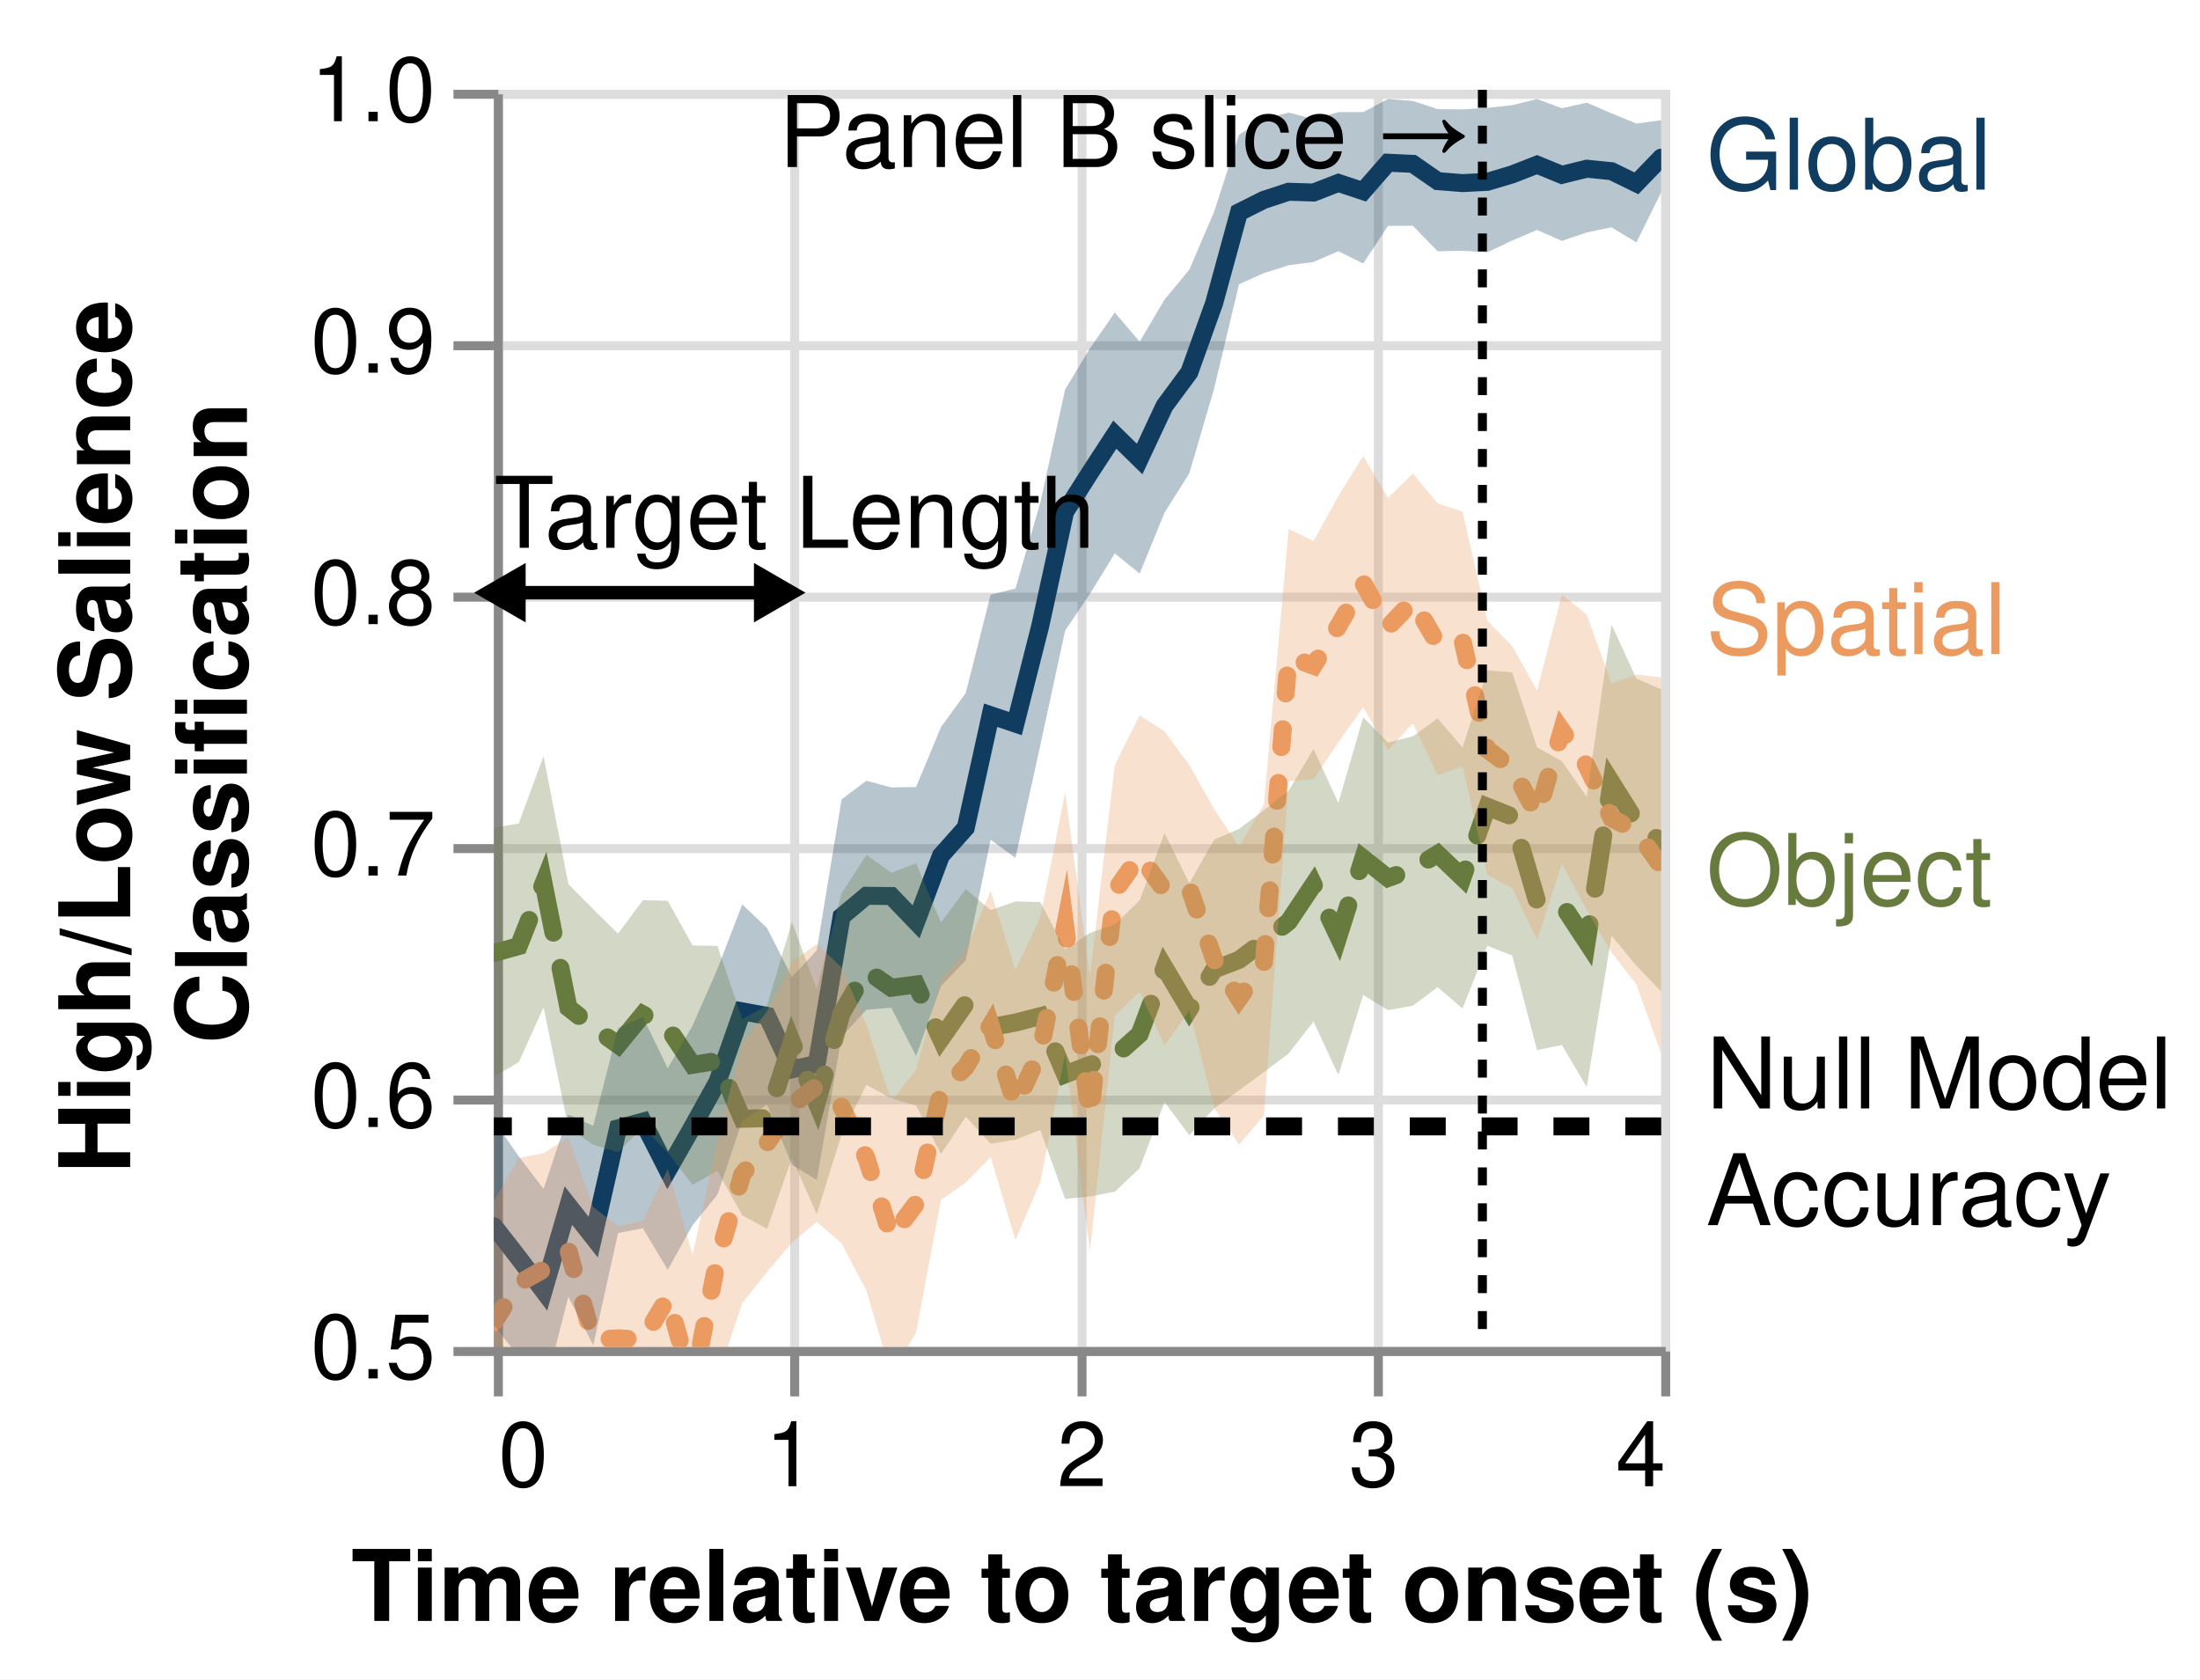
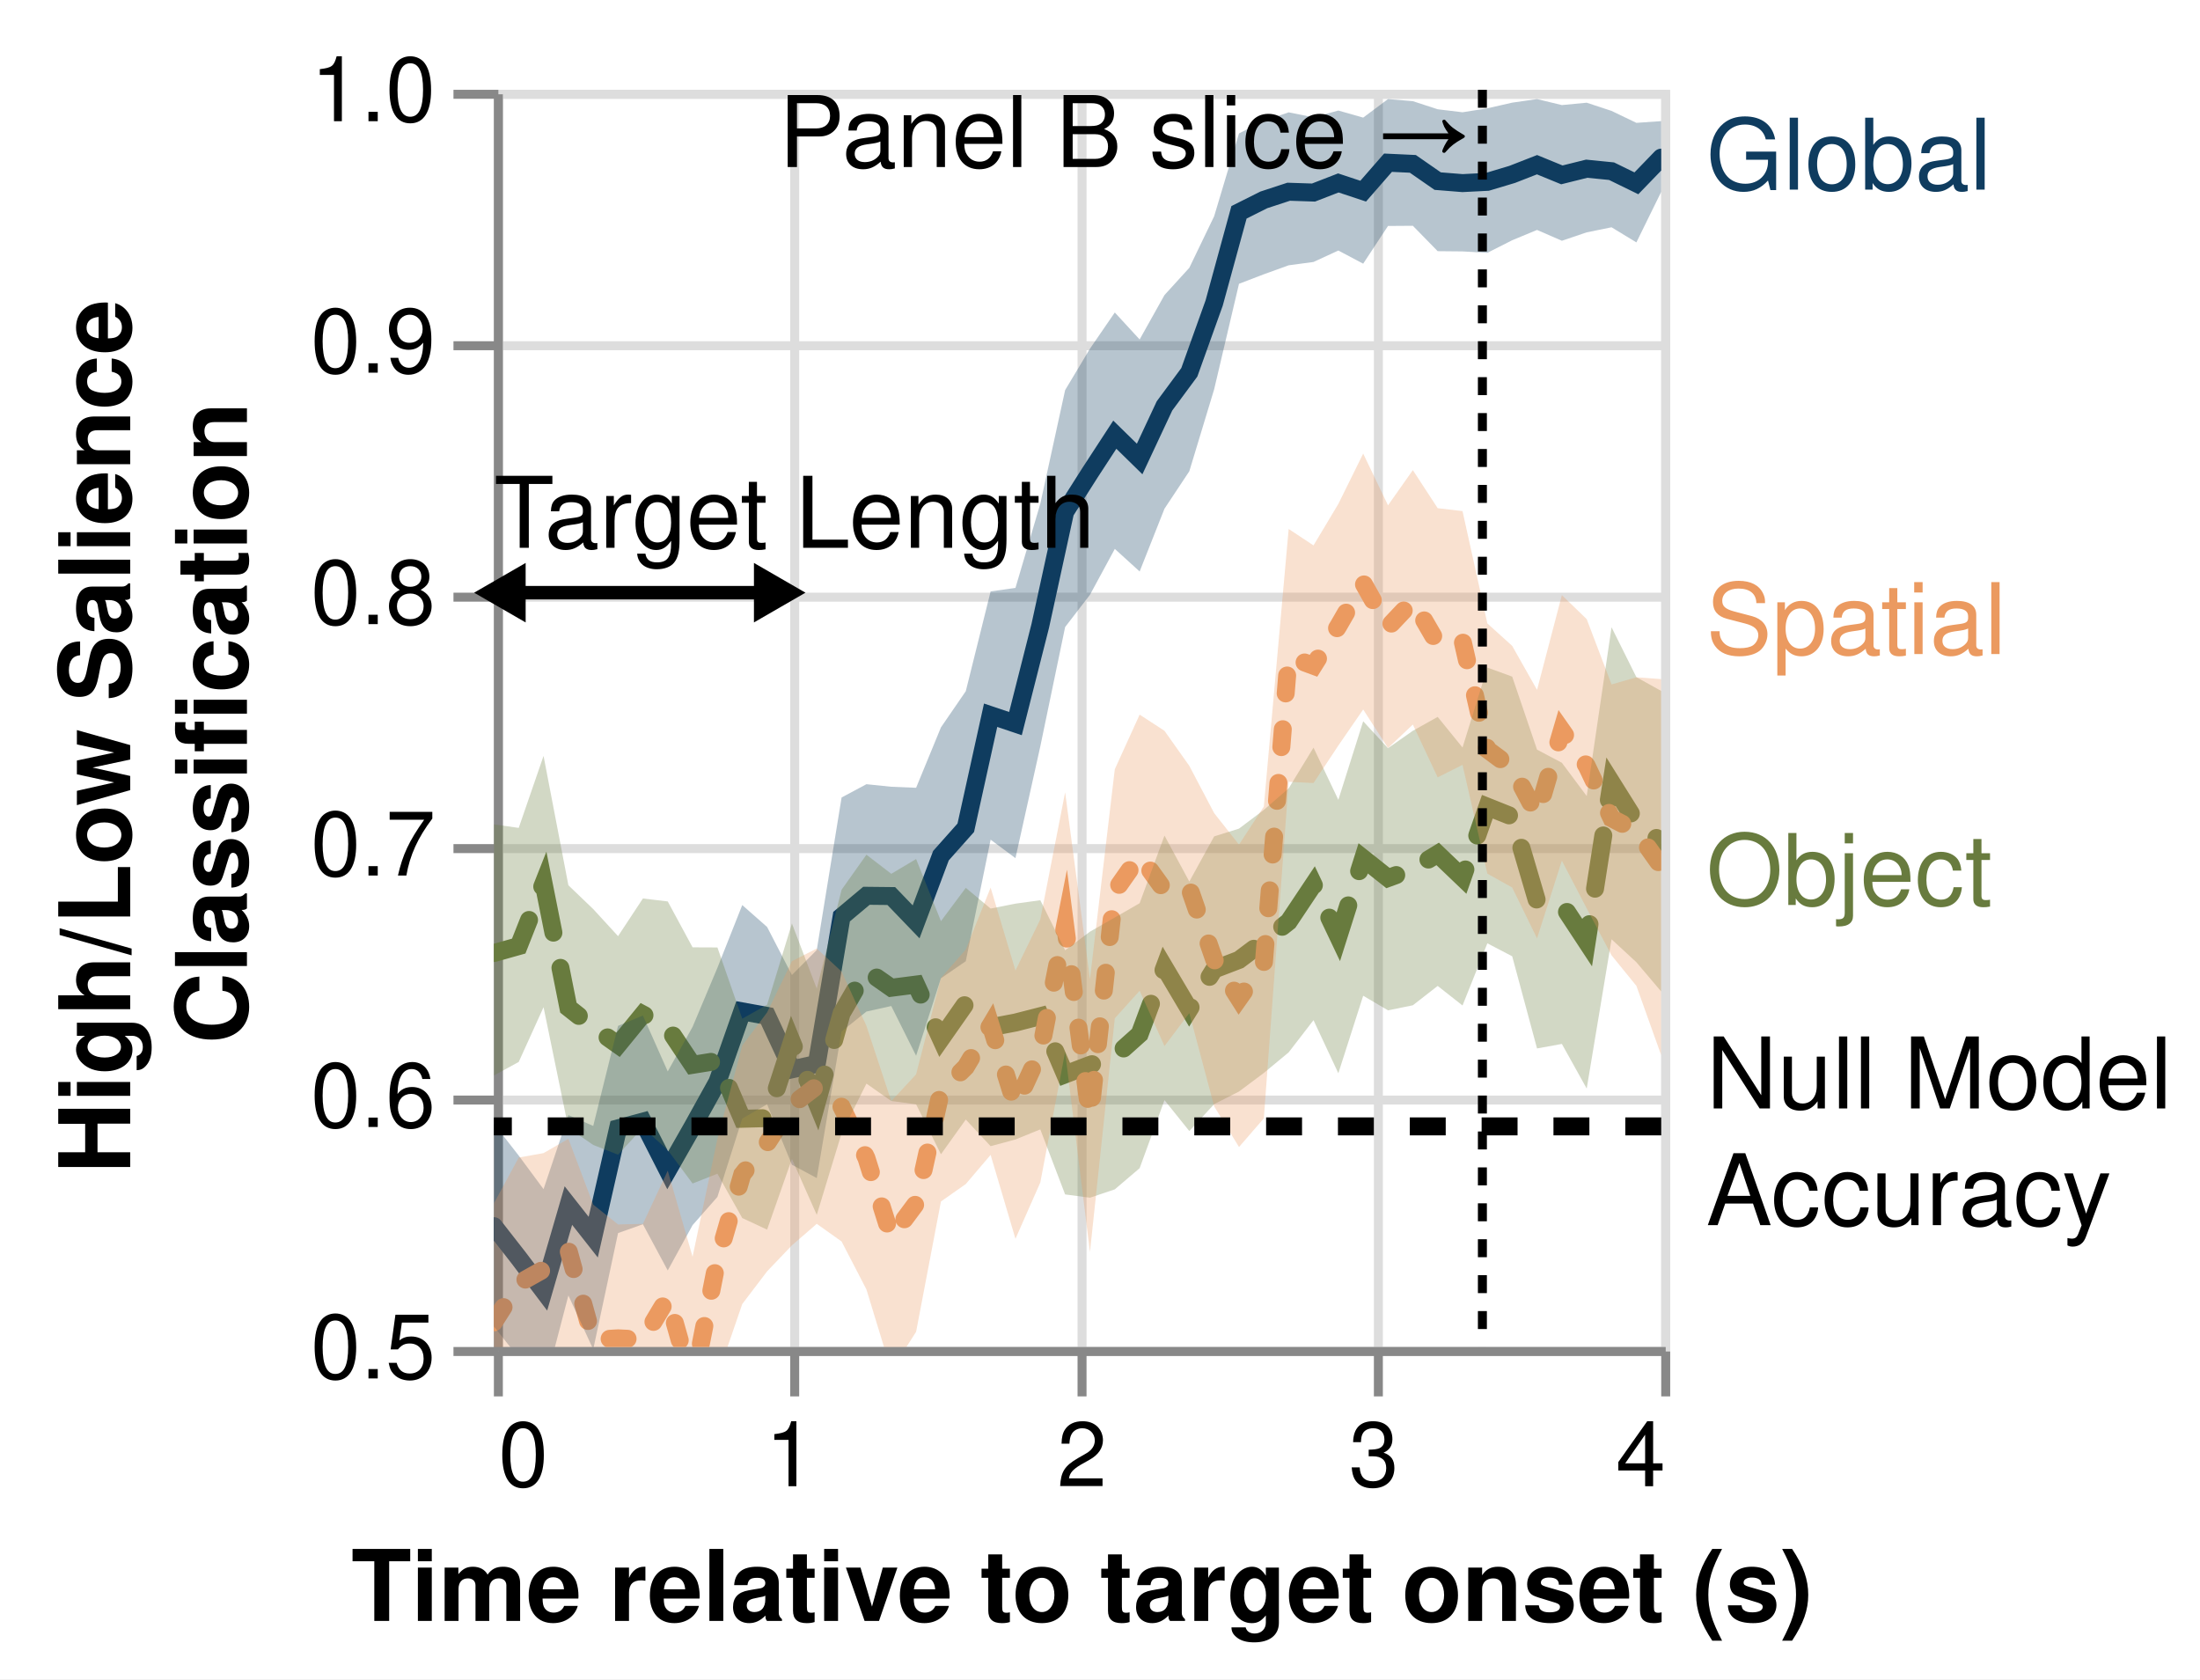
<svg xmlns="http://www.w3.org/2000/svg" class="marks" width="245" height="187" viewBox="0 0 245 187" version="1.1">
  <defs>
    <clipPath id="clip1">
      <rect x="0" y="0" width="130" height="140" />
    </clipPath>
    <clipPath id="clip2">
      <rect x="0" y="0" width="130" height="140" />
    </clipPath>
    <clipPath id="clip3">
      <rect x="0" y="0" width="130" height="140" />
    </clipPath>
    <clipPath id="clip4">
      <rect x="0" y="0" width="130" height="140" />
    </clipPath>
    <clipPath id="clip5">
      <rect x="0" y="0" width="130" height="140" />
    </clipPath>
    <clipPath id="clip6">
      <rect x="0" y="0" width="130" height="140" />
    </clipPath>
  </defs>
  <rect width="245" height="187" fill="white" />
  <g fill="none" stroke-miterlimit="10" transform="translate(55,10)">
    <g class="mark-group role-frame root" role="graphics-object" aria-roledescription="group mark container">
      <g transform="translate(0,0)">
        <path class="background" aria-hidden="true" d="M0.5,0.5h130v140h-130Z" stroke="#ddd" />
        <g>
          <g class="mark-group role-axis" aria-hidden="true">
            <g transform="translate(0.5,140.5)">
              <path class="background" aria-hidden="true" d="M0,0h0v0h0Z" pointer-events="none" />
              <g>
                <g class="mark-rule role-axis-grid" pointer-events="none">
                  <line transform="translate(0,-140)" x2="0" y2="140" stroke="#ddd" stroke-width="1" opacity="1" />
                  <line transform="translate(33,-140)" x2="0" y2="140" stroke="#ddd" stroke-width="1" opacity="1" />
                  <line transform="translate(65,-140)" x2="0" y2="140" stroke="#ddd" stroke-width="1" opacity="1" />
                  <line transform="translate(98,-140)" x2="0" y2="140" stroke="#ddd" stroke-width="1" opacity="1" />
                  <line transform="translate(130,-140)" x2="0" y2="140" stroke="#ddd" stroke-width="1" opacity="1" />
                </g>
              </g>
              <path class="foreground" aria-hidden="true" d="" pointer-events="none" display="none" />
            </g>
          </g>
          <g class="mark-group role-axis" aria-hidden="true">
            <g transform="translate(0.5,0.5)">
              <path class="background" aria-hidden="true" d="M0,0h0v0h0Z" pointer-events="none" />
              <g>
                <g class="mark-rule role-axis-grid" pointer-events="none">
                  <line transform="translate(0,140)" x2="130" y2="0" stroke="#ddd" stroke-width="1" opacity="1" />
                  <line transform="translate(0,112)" x2="130" y2="0" stroke="#ddd" stroke-width="1" opacity="1" />
                  <line transform="translate(0,84)" x2="130" y2="0" stroke="#ddd" stroke-width="1" opacity="1" />
                  <line transform="translate(0,56)" x2="130" y2="0" stroke="#ddd" stroke-width="1" opacity="1" />
                  <line transform="translate(0,28)" x2="130" y2="0" stroke="#ddd" stroke-width="1" opacity="1" />
                  <line transform="translate(0,0)" x2="130" y2="0" stroke="#ddd" stroke-width="1" opacity="1" />
                </g>
              </g>
              <path class="foreground" aria-hidden="true" d="" pointer-events="none" display="none" />
            </g>
          </g>
          <g class="mark-group role-axis" role="graphics-symbol" aria-roledescription="axis" aria-label="X-axis titled 'Time relative to target onset (s)' for a linear scale with values from 0 to 4">
            <g transform="translate(0.5,140.5)">
              <path class="background" aria-hidden="true" d="M0,0h0v0h0Z" pointer-events="none" />
              <g>
                <g class="mark-rule role-axis-tick" pointer-events="none">
                  <line transform="translate(0,0)" x2="0" y2="5" stroke="#888" stroke-width="1" opacity="1" />
                  <line transform="translate(33,0)" x2="0" y2="5" stroke="#888" stroke-width="1" opacity="1" />
                  <line transform="translate(65,0)" x2="0" y2="5" stroke="#888" stroke-width="1" opacity="1" />
                  <line transform="translate(98,0)" x2="0" y2="5" stroke="#888" stroke-width="1" opacity="1" />
                  <line transform="translate(130,0)" x2="0" y2="5" stroke="#888" stroke-width="1" opacity="1" />
                </g>
                <g class="mark-text role-axis-label" pointer-events="none">
                  <text text-anchor="start" transform="translate(0,15)" font-family="Helvetica" font-size="10px" fill="#000" opacity="1">0</text>
                  <text text-anchor="middle" transform="translate(32.5,15)" font-family="Helvetica" font-size="10px" fill="#000" opacity="1">1</text>
                  <text text-anchor="middle" transform="translate(65,15)" font-family="Helvetica" font-size="10px" fill="#000" opacity="1">2</text>
                  <text text-anchor="middle" transform="translate(97.5,15)" font-family="Helvetica" font-size="10px" fill="#000" opacity="1">3</text>
                  <text text-anchor="end" transform="translate(130,15)" font-family="Helvetica" font-size="10px" fill="#000" opacity="1">4</text>
                </g>
                <g class="mark-rule role-axis-domain" pointer-events="none">
                  <line transform="translate(0,0)" x2="130" y2="0" stroke="#888" stroke-width="1" opacity="1" />
                </g>
                <g class="mark-text role-axis-title" pointer-events="none">
                  <text text-anchor="middle" transform="translate(65,30)" font-family="Helvetica" font-size="11px" font-weight="bold" fill="#000" opacity="1">Time relative to target onset (s)</text>
                </g>
              </g>
              <path class="foreground" aria-hidden="true" d="" pointer-events="none" display="none" />
            </g>
          </g>
          <g class="mark-group role-axis" role="graphics-symbol" aria-roledescription="axis" aria-label="Y-axis titled 'High/Low Salience Classification' for a linear scale with values from 0.5 to 1.0">
            <g transform="translate(0.5,0.5)">
              <path class="background" aria-hidden="true" d="M0,0h0v0h0Z" pointer-events="none" />
              <g>
                <g class="mark-rule role-axis-tick" pointer-events="none">
                  <line transform="translate(0,140)" x2="-5" y2="0" stroke="#888" stroke-width="1" opacity="1" />
                  <line transform="translate(0,112)" x2="-5" y2="0" stroke="#888" stroke-width="1" opacity="1" />
                  <line transform="translate(0,84)" x2="-5" y2="0" stroke="#888" stroke-width="1" opacity="1" />
                  <line transform="translate(0,56)" x2="-5" y2="0" stroke="#888" stroke-width="1" opacity="1" />
                  <line transform="translate(0,28)" x2="-5" y2="0" stroke="#888" stroke-width="1" opacity="1" />
                  <line transform="translate(0,0)" x2="-5" y2="0" stroke="#888" stroke-width="1" opacity="1" />
                </g>
                <g class="mark-text role-axis-label" pointer-events="none">
                  <text text-anchor="end" transform="translate(-7,143)" font-family="Helvetica" font-size="10px" fill="#000" opacity="1">0.5</text>
                  <text text-anchor="end" transform="translate(-7,115)" font-family="Helvetica" font-size="10px" fill="#000" opacity="1">0.6</text>
                  <text text-anchor="end" transform="translate(-7,87)" font-family="Helvetica" font-size="10px" fill="#000" opacity="1">0.7</text>
                  <text text-anchor="end" transform="translate(-7,59)" font-family="Helvetica" font-size="10px" fill="#000" opacity="1">0.8</text>
                  <text text-anchor="end" transform="translate(-7,31)" font-family="Helvetica" font-size="10px" fill="#000" opacity="1">0.9</text>
                  <text text-anchor="end" transform="translate(-7,3)" font-family="Helvetica" font-size="10px" fill="#000" opacity="1">1.0</text>
                </g>
                <g class="mark-rule role-axis-domain" pointer-events="none">
                  <line transform="translate(0,140)" x2="0" y2="-140" stroke="#888" stroke-width="1" opacity="1" />
                </g>
                <g class="mark-text role-axis-title" pointer-events="none">
                  <text text-anchor="middle" transform="translate(-39,70) rotate(-90) translate(0,-2)" font-family="Helvetica" font-size="11px" font-weight="bold" fill="#000" opacity="1">
                    <tspan>High/Low Salience</tspan>
                    <tspan x="0" dy="13">Classification</tspan>
                  </text>
                </g>
              </g>
              <path class="foreground" aria-hidden="true" d="" pointer-events="none" display="none" />
            </g>
          </g>
          <g class="mark-group role-scope layer_0_layer_0_pathgroup" role="graphics-object" aria-roledescription="group mark container">
            <g transform="translate(0,0)">
              <path class="background" aria-hidden="true" d="M0,0h130v140h-130Z" />
              <g>
                <g class="mark-line role-mark layer_0_layer_0_marks" clip-path="url(#clip1)" role="graphics-object" aria-roledescription="line mark container">
                  <path aria-label="condition: global; Time relative to target onset (s): 0; High/Low Salience, Classification: 0.548062899508" role="graphics-symbol" aria-roledescription="line mark" d="M0,126.542L2.766,130.087L5.532,133.751L8.298,124.249L11.064,127.766L13.83,115.649L16.596,114.901L19.362,120.328L22.128,115.474L24.894,110.484L27.66,102.627L30.426,103.132L33.191,109.08L35.957,108.476L38.723,92.073L41.489,89.753L44.255,89.782L47.021,92.656L49.787,85.286L52.553,82.177L55.319,69.648L58.085,70.579L60.851,59.677L63.617,47L66.383,42.647L69.149,38.405L71.915,41.113L74.681,35.202L77.447,31.46L80.213,23.745L82.979,13.643L85.745,12.258L88.511,11.351L91.277,11.442L94.043,10.371L96.809,11.287L99.574,8.119L102.34,8.248L105.106,10.168L107.872,10.391L110.638,10.249L113.404,9.42L116.17,8.34L118.936,9.474L121.702,8.786L124.468,9.063L127.234,10.414L130,7.553" stroke="#0F3C5F" stroke-width="2" stroke-linecap="round" stroke-dasharray="1,0" />
                </g>
              </g>
              <path class="foreground" aria-hidden="true" d="" display="none" />
            </g>
            <g transform="translate(0,0)">
              <path class="background" aria-hidden="true" d="M0,0h130v140h-130Z" />
              <g>
                <g class="mark-line role-mark layer_0_layer_0_marks" clip-path="url(#clip2)" role="graphics-object" aria-roledescription="line mark container">
                  <path aria-label="condition: object; Time relative to target onset (s): 0; High/Low Salience, Classification: 0.656671161179" role="graphics-symbol" aria-roledescription="line mark" d="M0,96.132L2.766,95.353L5.532,88.36L8.298,102.212L11.064,104.396L13.83,106.348L16.596,102.961L19.362,104.435L22.128,108.58L24.894,108.136L27.66,114.585L30.426,114.513L33.191,106.022L35.957,112.795L38.723,102.847L41.489,98.059L44.255,99.996L47.021,99.64L49.787,105.69L52.553,101.74L55.319,104.396L58.085,103.87L60.851,103.162L63.617,109.642L66.383,108.586L69.149,107.632L71.915,105.157L74.681,97.733L77.447,102.397L80.213,97.954L82.979,96.895L85.745,94.821L88.511,92.633L91.277,88.487L94.043,94.306L96.809,85.585L99.574,87.779L102.34,86.769L105.106,85.091L107.872,87.736L110.638,79.835L113.404,80.938L116.17,90.332L118.936,90.69L121.702,94.895L124.468,77.153L127.234,81.569L130,83.73" stroke="#687B3E" stroke-width="2" stroke-linecap="round" stroke-dasharray="6,4" />
                </g>
              </g>
              <path class="foreground" aria-hidden="true" d="" display="none" />
            </g>
            <g transform="translate(0,0)">
              <path class="background" aria-hidden="true" d="M0,0h130v140h-130Z" />
              <g>
                <g class="mark-line role-mark layer_0_layer_0_marks" clip-path="url(#clip3)" role="graphics-object" aria-roledescription="line mark container">
                  <path aria-label="condition: spatial; Time relative to target onset (s): 0; High/Low Salience, Classification: 0.509820726404" role="graphics-symbol" aria-roledescription="line mark" d="M0,137.25L2.766,132.912L5.532,131.358L8.298,129.216L11.064,139.194L13.83,139.034L16.596,139.168L19.362,134.536L22.128,144.29L24.894,130.313L27.66,120.791L30.426,117.307L33.191,113.058L35.957,110.938L38.723,113.254L41.489,118.964L44.255,127.733L47.021,124.02L49.787,111.563L52.553,108.815L55.319,104.168L58.085,113.086L60.851,107.065L63.617,93.042L66.383,114.29L69.149,89.228L71.915,85.293L74.681,89.137L77.447,88.901L80.213,96.846L82.979,101.198L85.745,97.281L88.511,63.118L91.277,64.138L94.043,59.722L96.809,54.92L99.574,59.837L102.34,56.911L105.106,61.683L107.872,61.359L110.638,73.463L113.404,75.518L116.17,80.758L118.936,71.342L121.702,75.283L124.468,81.12L127.234,82.55L130,86.454" stroke="#EB9A60" stroke-width="2" stroke-linecap="round" stroke-dasharray="2,4" />
                </g>
              </g>
              <path class="foreground" aria-hidden="true" d="" display="none" />
            </g>
          </g>
          <g class="mark-group role-scope layer_0_layer_1_layer_0_pathgroup" role="graphics-object" aria-roledescription="group mark container">
            <g transform="translate(0,0)">
              <path class="background" aria-hidden="true" d="M0,0h130v140h-130Z" />
              <g>
                <g class="mark-area role-mark layer_0_layer_1_layer_0_marks" clip-path="url(#clip4)" role="graphics-object" aria-roledescription="area mark container">
-                   <path aria-label="High/Low Salience, Classification: 0.508712867392; upper_lower: 0.590026072712; condition: global; winstart: 0; upper: 0.590026072712; lower: 0.508712867392" role="graphics-symbol" aria-roledescription="errorband" d="M0,137.56L2.766,141.092L5.532,145.177L8.298,134.404L11.064,139.812L13.83,127.301L16.596,126.783L19.362,131.412L22.128,126.437L24.894,123.048L27.66,114.808L30.426,113.008L33.191,119.698L35.957,121.402L38.723,105.446L41.489,102.442L44.255,102.22L47.021,107.596L49.787,99.823L52.553,96.942L55.319,83.503L58.085,85.537L60.851,72.997L63.617,60.218L66.383,56.119L69.149,51.626L71.915,53.871L74.681,47.099L77.447,42.707L80.213,33.253L82.979,21.656L85.745,20.417L88.511,19.537L91.277,19.173L94.043,17.977L96.809,19.337L99.574,15.156L102.34,15.136L105.106,17.981L107.872,17.923L110.638,18.098L113.404,16.785L116.17,15.602L118.936,16.822L121.702,15.882L124.468,15.315L127.234,16.991L130,11.411L130,3.385L127.234,3.761L124.468,2.622L121.702,1.432L118.936,2.057L116.17,1.031L113.404,1.719L110.638,2.008L107.872,2.187L105.106,2.151L102.34,1.242L99.574,1.032L96.809,2.48L94.043,2.489L91.277,3.263L88.511,2.535L85.745,3.245L82.979,5.003L80.213,13.577L77.447,20.029L74.681,23.372L71.915,28.051L69.149,24.799L66.383,28.787L63.617,33.371L60.851,45.981L58.085,55.532L55.319,56.222L52.553,67.167L49.787,70.982L47.021,77.64L44.255,77.689L41.489,76.944L38.723,79.017L35.957,95.823L33.191,98.812L30.426,93.346L27.66,90.714L24.894,97.907L22.128,104.203L19.362,108.959L16.596,103.251L13.83,104.462L11.064,115.376L8.298,114.11L5.532,122.398L2.766,118.766L0,114.793Z" fill="#0F3C5F" opacity="0.3" />
+                   <path aria-label="High/Low Salience, Classification: 0.508165114775; upper_lower: 0.588799611239; condition: global; winstart: 0; upper: 0.588799611239; lower: 0.508165114775" role="graphics-symbol" aria-roledescription="errorband" d="M0,137.714L2.766,141.195L5.532,144.846L8.298,134.263L11.064,140.262L13.83,127.314L16.596,126.331L19.362,131.478L22.128,126.43L24.894,123.288L27.66,114.566L30.426,112.97L33.191,119.704L35.957,121.187L38.723,104.864L41.489,102.645L44.255,102.029L47.021,107.565L49.787,98.942L52.553,97.039L55.319,83.503L58.085,85.561L60.851,73.122L63.617,59.825L66.383,56.235L69.149,51.125L71.915,53.639L74.681,46.648L77.447,42.478L80.213,33.35L82.979,21.604L85.745,20.543L88.511,19.543L91.277,19.173L94.043,17.899L96.809,19.363L99.574,15.163L102.34,15.143L105.106,17.971L107.872,17.997L110.638,18.155L113.404,16.752L116.17,15.605L118.936,16.81L121.702,15.873L124.468,15.311L127.234,16.993L130,11.358L130,3.489L127.234,3.68L124.468,2.35L121.702,1.437L118.936,1.701L116.17,1.033L113.404,1.431L110.638,2.061L107.872,2.502L105.106,2.168L102.34,1.266L99.574,1.032L96.809,3.096L94.043,2.31L91.277,3.067L88.511,2.51L85.745,3.456L82.979,4.857L80.213,14.08L77.447,19.822L74.681,22.858L71.915,27.802L69.149,24.797L66.383,28.828L63.617,33.44L60.851,46.099L58.085,55.469L55.319,55.858L52.553,66.971L49.787,71L47.021,77.726L44.255,77.612L41.489,77.327L38.723,78.808L35.957,95.795L33.191,98.571L30.426,93.224L27.66,90.788L24.894,97.77L22.128,104.351L19.362,109.312L16.596,103.087L13.83,104.238L11.064,115.381L8.298,114.175L5.532,122.421L2.766,118.685L0,115.136Z" fill="#0F3C5F" opacity="0.3" />
                </g>
              </g>
              <path class="foreground" aria-hidden="true" d="" display="none" />
            </g>
            <g transform="translate(0,0)">
              <path class="background" aria-hidden="true" d="M0,0h130v140h-130Z" />
              <g>
                <g class="mark-area role-mark layer_0_layer_1_layer_0_marks" clip-path="url(#clip5)" role="graphics-object" aria-roledescription="area mark container">
-                   <path aria-label="High/Low Salience, Classification: 0.607504874483; upper_lower: 0.706547599226; condition: object; winstart: 0; upper: 0.706547599226; lower: 0.607504874483" role="graphics-symbol" aria-roledescription="errorband" d="M0,109.899L2.766,108.284L5.532,102.182L8.298,115.562L11.064,117.489L13.83,118.316L16.596,115.541L19.362,118.367L22.128,121.941L24.894,120.389L27.66,125.332L30.426,126.842L33.191,118.956L35.957,125.205L38.723,116.339L41.489,110.801L44.255,112.329L47.021,113.121L49.787,118.513L52.553,114.348L55.319,117.368L58.085,116.915L60.851,115.833L63.617,123.51L66.383,123.237L69.149,122.704L71.915,120.1L74.681,112.741L77.447,116.417L80.213,113.424L82.979,111.435L85.745,109.394L88.511,107.311L91.277,103.744L94.043,109.711L96.809,100.8L99.574,102.494L102.34,101.984L105.106,99.929L107.872,102.307L110.638,95.32L113.404,96.406L116.17,106.928L118.936,106.374L121.702,111.048L124.468,94.205L127.234,97.539L130,100.434L130,66.756L127.234,65.574L124.468,59.56L121.702,78.726L118.936,74.758L116.17,73.225L113.404,64.883L110.638,64.651L107.872,73.24L105.106,70L102.34,71.995L99.574,72.687L96.809,69.892L94.043,79.409L91.277,73.412L88.511,78.043L85.745,80.238L82.979,82.306L80.213,83.505L77.447,88.356L74.681,82.767L71.915,90.264L69.149,92.958L66.383,93.883L63.617,95.723L60.851,90.461L58.085,90.382L55.319,91.36L52.553,88.999L49.787,92.739L47.021,86.149L44.255,87.178L41.489,85.203L38.723,89.479L35.957,100.145L33.191,92.668L30.426,101.945L27.66,103.496L24.894,95.342L22.128,95.282L19.362,90.313L16.596,90.242L13.83,93.967L11.064,91.248L8.298,88.443L5.532,74.196L2.766,81.702L0,82.167Z" fill="#687B3E" opacity="0.3" />
+                   <path aria-label="High/Low Salience, Classification: 0.607976838496; upper_lower: 0.707864376541; condition: object; winstart: 0; upper: 0.707864376541; lower: 0.607976838496" role="graphics-symbol" aria-roledescription="errorband" d="M0,109.766L2.766,108.257L5.532,102.162L8.298,115.604L11.064,117.499L13.83,118.588L16.596,115.568L19.362,118.073L22.128,121.794L24.894,120.706L27.66,125.639L30.426,126.93L33.191,119.06L35.957,125.285L38.723,116.206L41.489,110.668L44.255,112.605L47.021,112.977L49.787,118.537L52.553,114.67L55.319,117.637L58.085,116.89L60.851,115.767L63.617,123.009L66.383,123.374L69.149,122.444L71.915,120.087L74.681,112.509L77.447,115.952L80.213,112.956L82.979,111.55L85.745,109.483L88.511,107.188L91.277,103.602L94.043,109.516L96.809,100.883L99.574,102.51L102.34,101.946L105.106,99.791L107.872,101.969L110.638,95.046L113.404,96.49L116.17,106.752L118.936,106.251L121.702,111.22L124.468,94.597L127.234,97.153L130,100.416L130,66.945L127.234,65.407L124.468,59.85L121.702,78.646L118.936,74.941L116.17,73.477L113.404,65.349L110.638,64.338L107.872,73.242L105.106,69.833L102.34,71.378L99.574,73.318L96.809,70.32L94.043,79.069L91.277,73.256L88.511,77.79L85.745,80.19L82.979,82.274L80.213,83.14L77.447,88.17L74.681,83.05L71.915,90.58L69.149,92.173L66.383,93.748L63.617,95.818L60.851,90.248L58.085,90.628L55.319,91.176L52.553,88.867L49.787,92.576L47.021,85.661L44.255,87.305L41.489,85.178L38.723,89.079L35.957,100.089L33.191,92.835L30.426,101.885L27.66,103.439L24.894,95.506L22.128,95.494L19.362,90.382L16.596,90.054L13.83,94.248L11.064,91.234L8.298,88.582L5.532,74.178L2.766,82.193L0,81.798Z" fill="#687B3E" opacity="0.3" />
                </g>
              </g>
              <path class="foreground" aria-hidden="true" d="" display="none" />
            </g>
            <g transform="translate(0,0)">
              <path class="background" aria-hidden="true" d="M0,0h130v140h-130Z" />
              <g>
                <g class="mark-area role-mark layer_0_layer_1_layer_0_marks" clip-path="url(#clip6)" role="graphics-object" aria-roledescription="area mark container">
-                   <path aria-label="High/Low Salience, Classification: 0.462266283438; upper_lower: 0.557922796045; condition: spatial; winstart: 0; upper: 0.557922796045; lower: 0.462266283438" role="graphics-symbol" aria-roledescription="errorband" d="M0,150.565L2.766,146.749L5.532,144.162L8.298,141.452L11.064,153.977L13.83,151.645L16.596,152.434L19.362,148.36L22.128,158.622L24.894,143.405L27.66,135.112L30.426,131.633L33.191,128.386L35.957,126.064L38.723,128.452L41.489,133.737L44.255,143.142L47.021,138.372L49.787,123.621L52.553,121.691L55.319,118.843L58.085,128.094L60.851,121.627L63.617,107.352L66.383,129.33L69.149,103.102L71.915,100.434L74.681,106.431L77.447,102.535L80.213,113.392L82.979,117.458L85.745,114.258L88.511,76.997L91.277,76.771L94.043,72.669L96.809,68.739L99.574,73.543L102.34,70.542L105.106,76.342L107.872,75.344L110.638,87.411L113.404,88.93L116.17,94.639L118.936,86.195L121.702,91.337L124.468,96.06L127.234,99.613L130,107.361L130,65.43L127.234,65.125L124.468,66.104L121.702,58.428L118.936,56.22L116.17,66.903L113.404,61.943L110.638,59.118L107.872,46.958L105.106,46.059L102.34,42.729L99.574,45.439L96.809,40.78L94.043,45.233L91.277,50.244L88.511,48.906L85.745,79.613L82.979,84.276L80.213,80.101L77.447,75.191L74.681,71.441L71.915,69.66L69.149,75.19L66.383,98.698L63.617,78.263L60.851,92.151L58.085,98L55.319,89.214L52.553,95.782L49.787,99.064L47.021,109.117L44.255,112.602L41.489,104.153L38.723,97.736L35.957,95.112L33.191,97.122L30.426,102.633L27.66,106.109L24.894,116.93L22.128,129.746L19.362,120.166L16.596,125.917L13.83,126.544L11.064,124.42L8.298,116.637L5.532,118.417L2.766,118.96L0,123.782Z" fill="#EB9A60" opacity="0.3" />
+                   <path aria-label="High/Low Salience, Classification: 0.462361721035; upper_lower: 0.557085431312; condition: spatial; winstart: 0; upper: 0.557085431312; lower: 0.462361721035" role="graphics-symbol" aria-roledescription="errorband" d="M0,150.539L2.766,146.933L5.532,144.634L8.298,141.865L11.064,153.683L13.83,151.499L16.596,152.04L19.362,148.375L22.128,158.518L24.894,143.276L27.66,135.213L30.426,131.576L33.191,128.678L35.957,126.282L38.723,128.249L41.489,133.589L44.255,142.647L47.021,138.303L49.787,123.795L52.553,121.852L55.319,118.605L58.085,127.95L60.851,121.683L63.617,107.146L66.383,129.413L69.149,103.394L71.915,100.326L74.681,106.49L77.447,102.819L80.213,113.192L82.979,117.73L85.745,114.54L88.511,77.056L91.277,77.199L94.043,73.021L96.809,69.006L99.574,73.298L102.34,70.683L105.106,76.563L107.872,75.17L110.638,87.287L113.404,88.833L116.17,94.491L118.936,85.843L121.702,91.157L124.468,96.381L127.234,99.785L130,107.515L130,65.622L127.234,65.424L124.468,66.218L121.702,58.948L118.936,56.27L116.17,66.822L113.404,61.924L110.638,59.426L107.872,46.916L105.106,46.591L102.34,42.352L99.574,46.273L96.809,40.511L94.043,46.117L91.277,50.736L88.511,48.908L85.745,79.818L82.979,84.055L80.213,80.548L77.447,75.286L74.681,71.382L71.915,69.58L69.149,75.662L66.383,99.033L63.617,78.235L60.851,92.385L58.085,98.078L55.319,88.844L52.553,95.74L49.787,98.897L47.021,109.639L44.255,112.623L41.489,104.244L38.723,98.191L35.957,95.626L33.191,97.039L30.426,102.741L27.66,106.431L24.894,116.816L22.128,129.951L19.362,120.363L16.596,126.29L13.83,126.35L11.064,124.144L8.298,116.815L5.532,118.409L2.766,118.903L0,124.016Z" fill="#EB9A60" opacity="0.3" />
                </g>
              </g>
              <path class="foreground" aria-hidden="true" d="" display="none" />
            </g>
          </g>
          <g class="mark-text role-mark layer_0_layer_2_marks" role="graphics-object" aria-roledescription="text mark container">
            <text aria-label="condition: global; Mean of value: 0.971004578632; condition_label: Global" role="graphics-symbol" aria-roledescription="text mark" text-anchor="start" transform="translate(135,11.11872)" font-family="Helvetica" font-size="11px" fill="#0F3C5F">Global</text>
            <text aria-label="condition: object; Mean of value: 0.686503733299; condition_label: Object" role="graphics-symbol" aria-roledescription="text mark" text-anchor="start" transform="translate(135,90.77895)" font-family="Helvetica" font-size="11px" fill="#687B3E">Object</text>
            <text aria-label="condition: spatial; Mean of value: 0.78629807108; condition_label: Spatial" role="graphics-symbol" aria-roledescription="text mark" text-anchor="start" transform="translate(135,62.83654)" font-family="Helvetica" font-size="11px" fill="#EB9A60">Spatial</text>
          </g>
          <g class="mark-rule role-mark layer_0_layer_3_layer_0_marks" role="graphics-object" aria-roledescription="rule mark container">
            <line aria-label="Mean of best: 3.38723404255" role="graphics-symbol" aria-roledescription="rule mark" transform="translate(110.0851,0)" x2="0" y2="140" stroke="black" stroke-dasharray="2,2" />
          </g>
          <g class="mark-text role-mark layer_0_layer_4_layer_0_marks" role="graphics-object" aria-roledescription="text mark container">
            <text text-anchor="end" transform="translate(109.0851,8.6)" font-family="Helvetica" font-size="11px" fill="black">Panel B slice →</text>
          </g>
          <g class="mark-text role-mark layer_0_layer_5_layer_0_marks" role="graphics-object" aria-roledescription="text mark container">
            <text text-anchor="start" transform="translate(135,113.4318)" font-family="Helvetica" font-size="11px" fill="black">
              <tspan>Null Model</tspan>
              <tspan x="0" dy="13">Accuracy</tspan>
            </text>
          </g>
          <g class="mark-rule role-mark layer_0_layer_6_layer_0_marks" role="graphics-symbol" aria-roledescription="rule mark container">
            <line transform="translate(130,115.4318)" x2="-130" y2="0" stroke="black" stroke-width="2" stroke-dasharray="4,4" />
          </g>
          <g class="mark-line role-mark layer_0_layer_7_layer_0_marks" role="graphics-object" aria-roledescription="line mark container">
            <path aria-label="x: 0.05; y: 0.8" role="graphics-symbol" aria-roledescription="line mark" d="M1.625,56L30.875,56" stroke="black" stroke-width="1.5" />
          </g>
          <g class="mark-symbol role-mark layer_0_layer_7_layer_1_marks" role="graphics-object" aria-roledescription="symbol mark container">
            <path aria-label="x: 0.05; y: 0.8; dir: 270" role="graphics-symbol" aria-roledescription="point" transform="translate(1.625,56) rotate(270)" d="M0,-1.826L-1.581,0.913L1.581,0.913Z" stroke="black" stroke-width="2" opacity="1" />
            <path aria-label="x: 0.95; y: 0.8; dir: 90" role="graphics-symbol" aria-roledescription="point" transform="translate(30.875,56) rotate(90)" d="M0,-1.826L-1.581,0.913L1.581,0.913Z" stroke="black" stroke-width="2" opacity="1" />
          </g>
          <g class="mark-text role-mark layer_0_layer_8_layer_0_marks" role="graphics-object" aria-roledescription="text mark container">
            <text text-anchor="start" transform="translate(0,51)" font-family="Helvetica" font-size="11px" fill="black">Target Length</text>
          </g>
        </g>
        <path class="foreground" aria-hidden="true" d="" display="none" />
      </g>
    </g>
  </g>
</svg>
